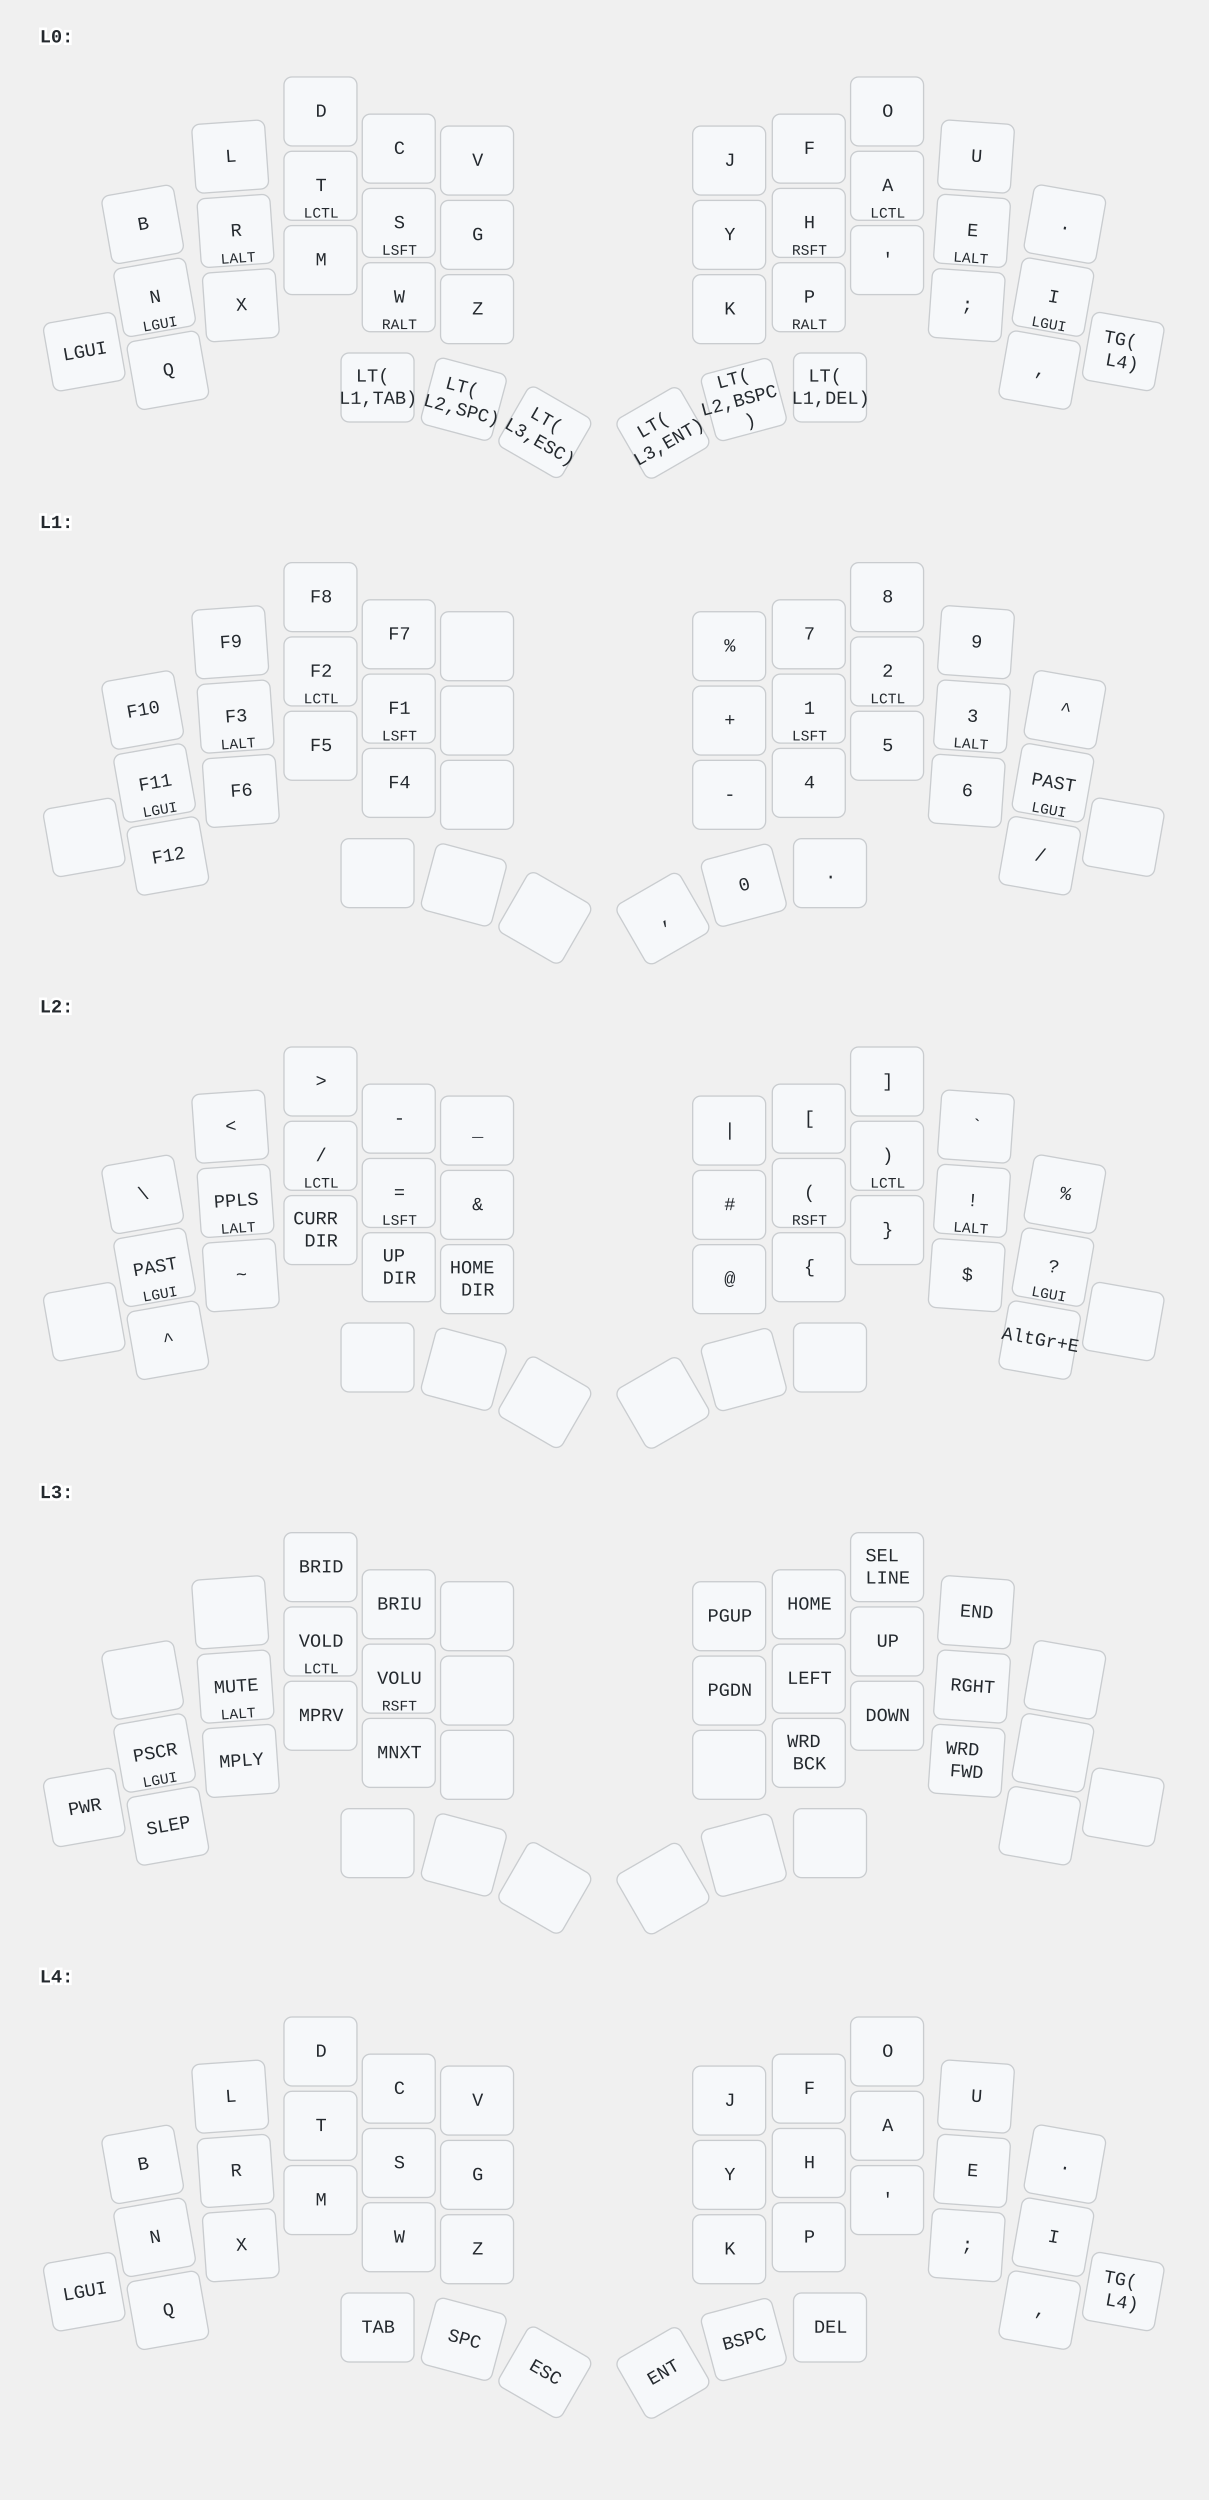
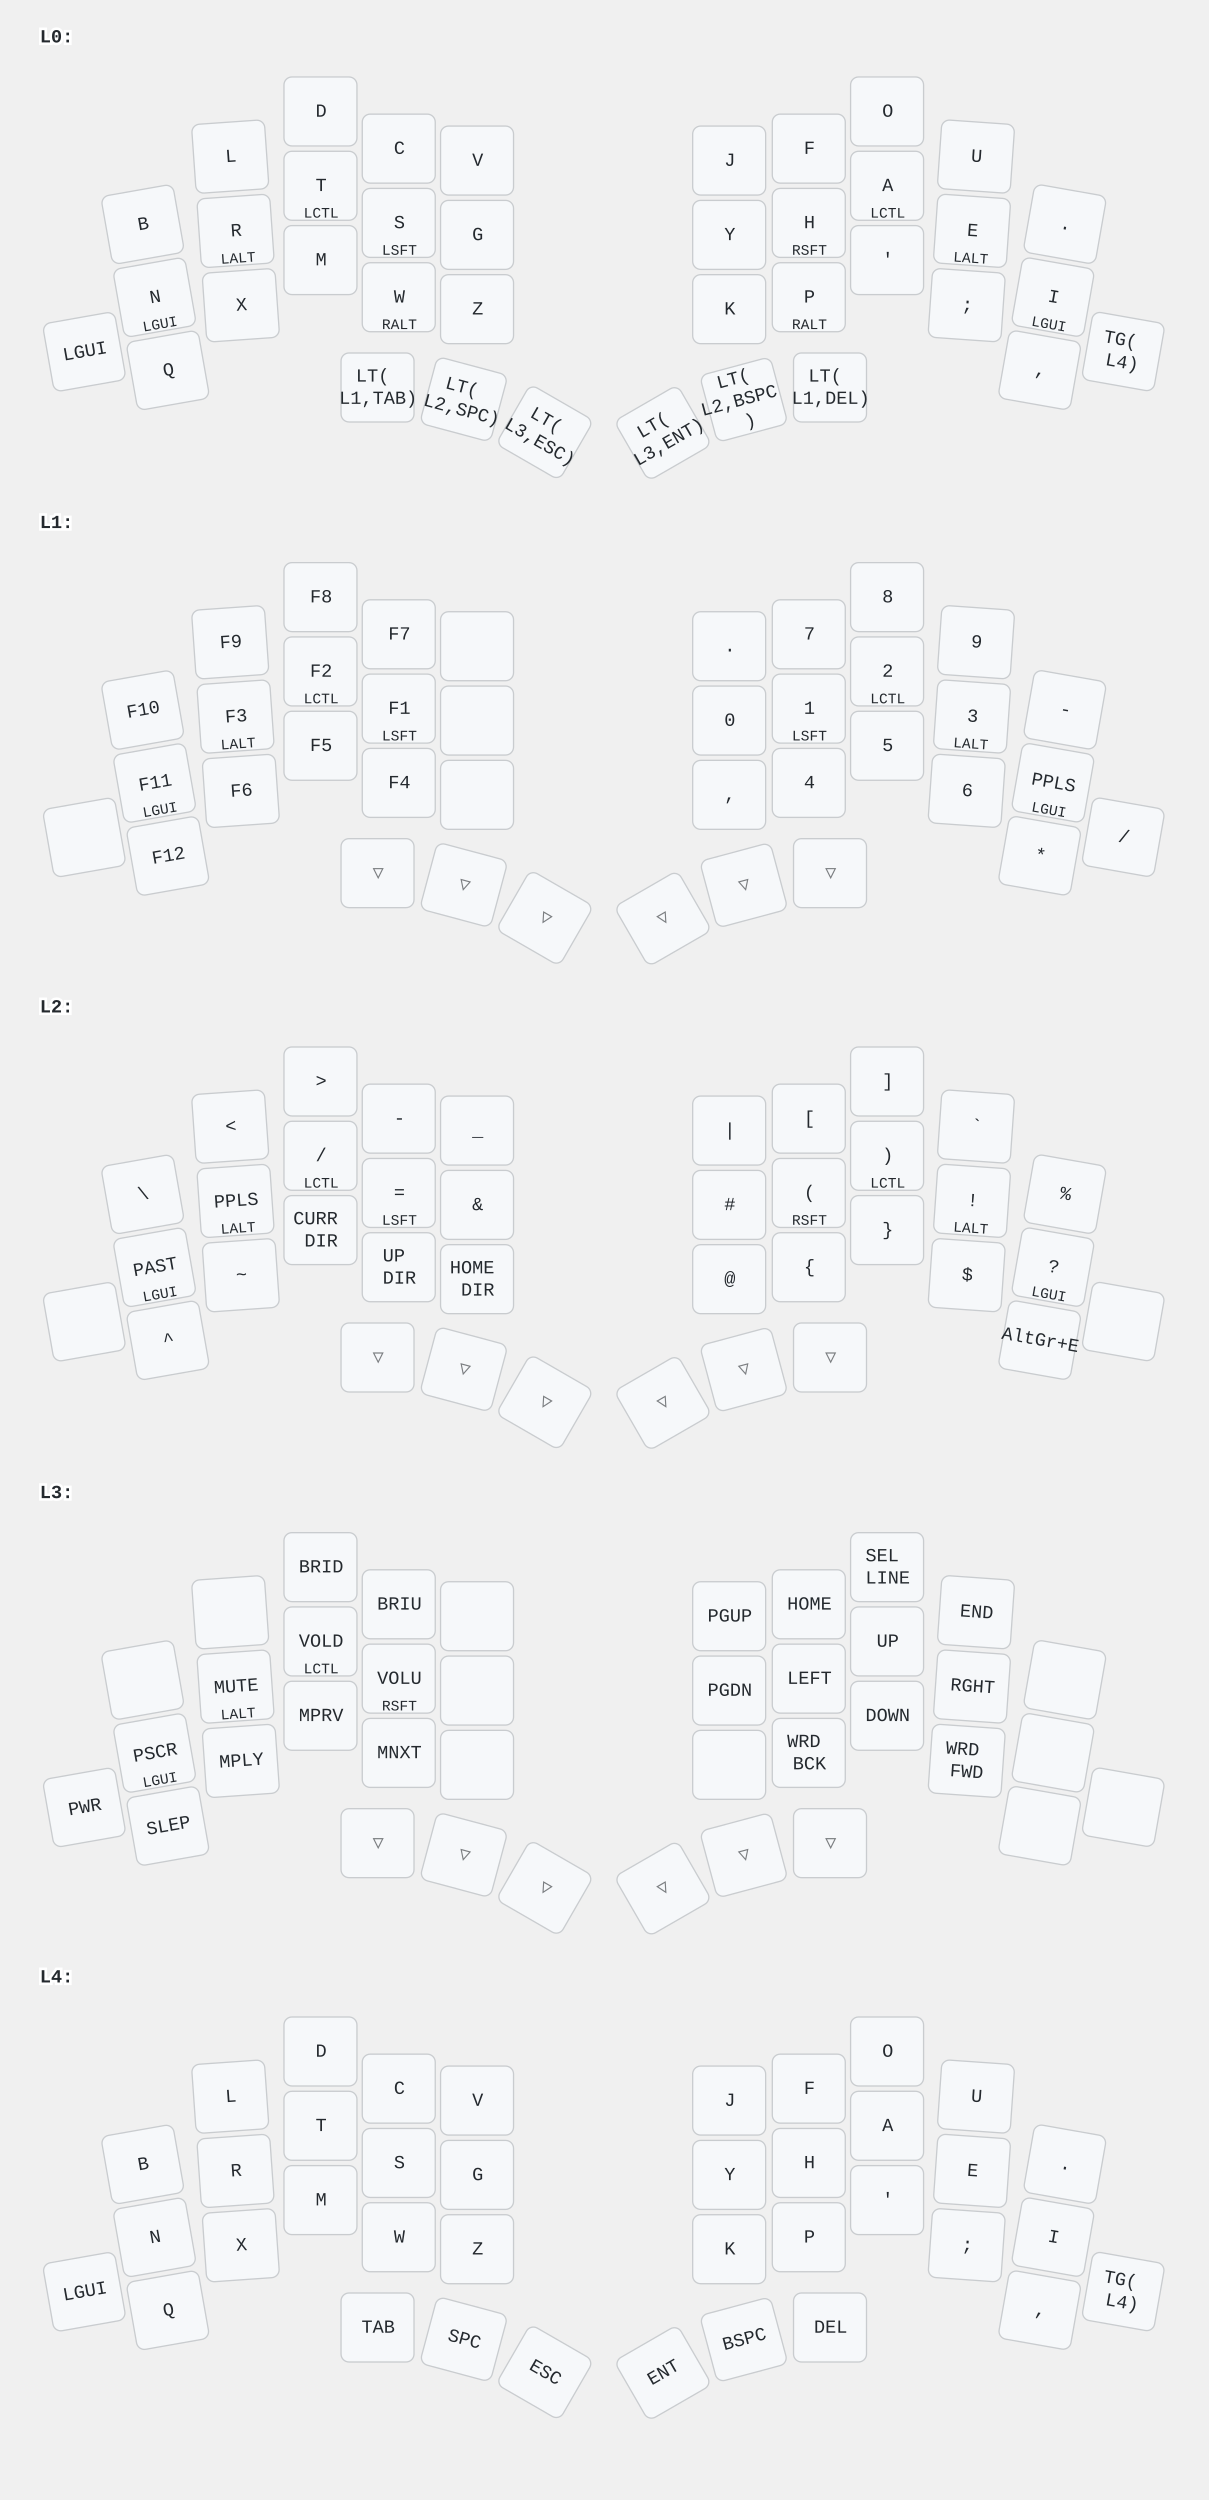
<svg xmlns="http://www.w3.org/2000/svg" width="911" height="1884" viewBox="0 0 911 1884" class="keymap">
  <style>/* inherit to force styles through use tags */
svg path {
    fill: inherit;
}

/* font and background color specifications */
svg.keymap {
    font-family: SFMono-Regular,Consolas,Liberation Mono,Menlo,monospace;
    font-size: 14px;
    font-kerning: normal;
    text-rendering: optimizeLegibility;
    fill: #24292e;
}

/* default key styling */
rect.key {
    fill: #f6f8fa;
}

rect.key, rect.combo {
    stroke: #c9cccf;
    stroke-width: 1;
}

/* default key side styling, only used is draw_key_sides is set */
rect.side {
    filter: brightness(90%);
}

/* color accent for combo boxes */
rect.combo, rect.combo-separate {
    fill: #cdf;
}

/* color accent for held keys */
rect.held, rect.combo.held {
    fill: #fdd;
}

/* color accent for ghost (optional) keys */
rect.ghost, rect.combo.ghost {
    stroke-dasharray: 4, 4;
    stroke-width: 2;
}

text {
    text-anchor: middle;
    dominant-baseline: middle;
}

/* styling for layer labels */
text.label {
    font-weight: bold;
    text-anchor: start;
    stroke: white;
    stroke-width: 4;
    paint-order: stroke;
}

/* styling for optional footer */
text.footer {
    text-anchor: end;
    dominant-baseline: auto;
    stroke: white;
    stroke-width: 4;
    paint-order: stroke;
}

/* styling for combo tap, and key non-tap label text */
text.combo, text.hold, text.shifted, text.left, text.right {
    font-size: 11px;
}

text.hold {
    text-anchor: middle;
    dominant-baseline: auto;
}

text.shifted {
    text-anchor: middle;
    dominant-baseline: hanging;
}

text.left {
    text-anchor: start;
}

text.right {
    text-anchor: end;
}

text.layer-activator {
    text-decoration: underline;
}

/* styling for hold/shifted label text in combo box */
text.combo.hold, text.combo.shifted, text.combo.left, text.combo.right {
    font-size: 8px;
}

/* lighter symbol for transparent keys */
text.trans {
    fill: #7b7e81;
}

/* styling for combo dendrons */
path.combo {
    stroke-width: 1;
    stroke: gray;
    fill: none;
}

/* Start Tabler Icons Cleanup */
/* cannot use height/width with glyphs */
.icon-tabler &gt; path {
    fill: inherit;
    stroke: inherit;
    stroke-width: 2;
}
/* hide tabler's default box */
.icon-tabler &gt; path[stroke="none"][fill="none"] {
    visibility: hidden;
}
/* End Tabler Icons Cleanup */
</style>
  <g transform="translate(30, 0)" class="layer-L0">
    <text x="0" y="28" class="label" id="L0">L0:</text>
    <g transform="translate(0, 56)">
      <g transform="translate(78, 113) rotate(-10.0)" class="key keypos-0">
        <rect rx="6" ry="6" x="-28" y="-26" width="55" height="52" class="key" />
        <text x="0" y="0" class="key tap">B</text>
      </g>
      <g transform="translate(144, 62) rotate(-4.0)" class="key keypos-1">
        <rect rx="6" ry="6" x="-28" y="-26" width="55" height="52" class="key" />
        <text x="0" y="0" class="key tap">L</text>
      </g>
      <g transform="translate(212, 28)" class="key keypos-2">
        <rect rx="6" ry="6" x="-28" y="-26" width="55" height="52" class="key" />
        <text x="0" y="0" class="key tap">D</text>
      </g>
      <g transform="translate(271, 56)" class="key keypos-3">
        <rect rx="6" ry="6" x="-28" y="-26" width="55" height="52" class="key" />
        <text x="0" y="0" class="key tap">C</text>
      </g>
      <g transform="translate(330, 65)" class="key keypos-4">
        <rect rx="6" ry="6" x="-28" y="-26" width="55" height="52" class="key" />
        <text x="0" y="0" class="key tap">V</text>
      </g>
      <g transform="translate(520, 65)" class="key keypos-5">
        <rect rx="6" ry="6" x="-28" y="-26" width="55" height="52" class="key" />
        <text x="0" y="0" class="key tap">J</text>
      </g>
      <g transform="translate(580, 56)" class="key keypos-6">
        <rect rx="6" ry="6" x="-28" y="-26" width="55" height="52" class="key" />
        <text x="0" y="0" class="key tap">F</text>
      </g>
      <g transform="translate(639, 28)" class="key keypos-7">
        <rect rx="6" ry="6" x="-28" y="-26" width="55" height="52" class="key" />
        <text x="0" y="0" class="key tap">O</text>
      </g>
      <g transform="translate(706, 62) rotate(4.0)" class="key keypos-8">
        <rect rx="6" ry="6" x="-28" y="-26" width="55" height="52" class="key" />
        <text x="0" y="0" class="key tap">U</text>
      </g>
      <g transform="translate(773, 113) rotate(10.0)" class="key keypos-9">
        <rect rx="6" ry="6" x="-28" y="-26" width="55" height="52" class="key" />
        <text x="0" y="0" class="key tap">.</text>
      </g>
      <g transform="translate(87, 168) rotate(-10.0)" class="key keypos-10">
        <rect rx="6" ry="6" x="-28" y="-26" width="55" height="52" class="key" />
        <text x="0" y="0" class="key tap">N</text>
        <text x="0" y="24" class="key hold">LGUI</text>
      </g>
      <g transform="translate(148, 118) rotate(-4.0)" class="key keypos-11">
        <rect rx="6" ry="6" x="-28" y="-26" width="55" height="52" class="key" />
        <text x="0" y="0" class="key tap">R</text>
        <text x="0" y="24" class="key hold">LALT</text>
      </g>
      <g transform="translate(212, 84)" class="key keypos-12">
        <rect rx="6" ry="6" x="-28" y="-26" width="55" height="52" class="key" />
        <text x="0" y="0" class="key tap">T</text>
        <text x="0" y="24" class="key hold">LCTL</text>
      </g>
      <g transform="translate(271, 112)" class="key keypos-13">
        <rect rx="6" ry="6" x="-28" y="-26" width="55" height="52" class="key" />
        <text x="0" y="0" class="key tap">S</text>
        <text x="0" y="24" class="key hold">LSFT</text>
      </g>
      <g transform="translate(330, 121)" class="key keypos-14">
        <rect rx="6" ry="6" x="-28" y="-26" width="55" height="52" class="key" />
        <text x="0" y="0" class="key tap">G</text>
      </g>
      <g transform="translate(520, 121)" class="key keypos-15">
        <rect rx="6" ry="6" x="-28" y="-26" width="55" height="52" class="key" />
        <text x="0" y="0" class="key tap">Y</text>
      </g>
      <g transform="translate(580, 112)" class="key keypos-16">
        <rect rx="6" ry="6" x="-28" y="-26" width="55" height="52" class="key" />
        <text x="0" y="0" class="key tap">H</text>
        <text x="0" y="24" class="key hold">RSFT</text>
      </g>
      <g transform="translate(639, 84)" class="key keypos-17">
        <rect rx="6" ry="6" x="-28" y="-26" width="55" height="52" class="key" />
        <text x="0" y="0" class="key tap">A</text>
        <text x="0" y="24" class="key hold">LCTL</text>
      </g>
      <g transform="translate(703, 118) rotate(4.0)" class="key keypos-18">
        <rect rx="6" ry="6" x="-28" y="-26" width="55" height="52" class="key" />
        <text x="0" y="0" class="key tap">E</text>
        <text x="0" y="24" class="key hold">LALT</text>
      </g>
      <g transform="translate(764, 168) rotate(10.0)" class="key keypos-19">
        <rect rx="6" ry="6" x="-28" y="-26" width="55" height="52" class="key" />
        <text x="0" y="0" class="key tap">I</text>
        <text x="0" y="24" class="key hold">LGUI</text>
      </g>
      <g transform="translate(34, 209) rotate(-10.0)" class="key keypos-20">
        <rect rx="6" ry="6" x="-28" y="-26" width="55" height="52" class="key" />
        <text x="0" y="0" class="key tap">LGUI</text>
      </g>
      <g transform="translate(97, 223) rotate(-10.0)" class="key keypos-21">
        <rect rx="6" ry="6" x="-28" y="-26" width="55" height="52" class="key" />
        <text x="0" y="0" class="key tap">Q</text>
      </g>
      <g transform="translate(152, 174) rotate(-4.0)" class="key keypos-22">
        <rect rx="6" ry="6" x="-28" y="-26" width="55" height="52" class="key" />
        <text x="0" y="0" class="key tap">X</text>
      </g>
      <g transform="translate(212, 140)" class="key keypos-23">
        <rect rx="6" ry="6" x="-28" y="-26" width="55" height="52" class="key" />
        <text x="0" y="0" class="key tap">M</text>
      </g>
      <g transform="translate(271, 168)" class="key keypos-24">
        <rect rx="6" ry="6" x="-28" y="-26" width="55" height="52" class="key" />
        <text x="0" y="0" class="key tap">W</text>
        <text x="0" y="24" class="key hold">RALT</text>
      </g>
      <g transform="translate(330, 177)" class="key keypos-25">
        <rect rx="6" ry="6" x="-28" y="-26" width="55" height="52" class="key" />
        <text x="0" y="0" class="key tap">Z</text>
      </g>
      <g transform="translate(520, 177)" class="key keypos-26">
        <rect rx="6" ry="6" x="-28" y="-26" width="55" height="52" class="key" />
        <text x="0" y="0" class="key tap">K</text>
      </g>
      <g transform="translate(580, 168)" class="key keypos-27">
        <rect rx="6" ry="6" x="-28" y="-26" width="55" height="52" class="key" />
        <text x="0" y="0" class="key tap">P</text>
        <text x="0" y="24" class="key hold">RALT</text>
      </g>
      <g transform="translate(639, 140)" class="key keypos-28">
        <rect rx="6" ry="6" x="-28" y="-26" width="55" height="52" class="key" />
        <text x="0" y="0" class="key tap">'</text>
      </g>
      <g transform="translate(699, 174) rotate(4.0)" class="key keypos-29">
        <rect rx="6" ry="6" x="-28" y="-26" width="55" height="52" class="key" />
        <text x="0" y="0" class="key tap">;</text>
      </g>
      <g transform="translate(754, 223) rotate(10.0)" class="key keypos-30">
        <rect rx="6" ry="6" x="-28" y="-26" width="55" height="52" class="key" />
        <text x="0" y="0" class="key tap">,</text>
      </g>
      <g transform="translate(817, 209) rotate(10.0)" class="key keypos-31">
        <rect rx="6" ry="6" x="-28" y="-26" width="55" height="52" class="key" />
        <text x="0" y="0" class="key tap">
          <tspan x="0" dy="-0.6em">TG(</tspan>
          <tspan x="0" dy="1.2em">L4)</tspan>
        </text>
      </g>
      <g transform="translate(255, 236)" class="key keypos-32">
        <rect rx="6" ry="6" x="-28" y="-26" width="55" height="52" class="key" />
        <text x="0" y="0" class="key tap">
          <tspan x="0" dy="-0.6em">LT(</tspan>
          <tspan x="0" dy="1.2em">L1,TAB)</tspan>
        </text>
      </g>
      <g transform="translate(320, 245) rotate(15.0)" class="key keypos-33">
        <rect rx="6" ry="6" x="-28" y="-26" width="55" height="52" class="key" />
        <text x="0" y="0" class="key tap">
          <tspan x="0" dy="-0.6em">LT(</tspan>
          <tspan x="0" dy="1.2em">L2,SPC)</tspan>
        </text>
      </g>
      <g transform="translate(381, 270) rotate(30.0)" class="key keypos-34">
        <rect rx="6" ry="6" x="-28" y="-26" width="55" height="52" class="key" />
        <text x="0" y="0" class="key tap">
          <tspan x="0" dy="-0.6em">LT(</tspan>
          <tspan x="0" dy="1.2em">L3,ESC)</tspan>
        </text>
      </g>
      <g transform="translate(470, 270) rotate(-30.0)" class="key keypos-35">
        <rect rx="6" ry="6" x="-28" y="-26" width="55" height="52" class="key" />
        <text x="0" y="0" class="key tap">
          <tspan x="0" dy="-0.6em">LT(</tspan>
          <tspan x="0" dy="1.2em">L3,ENT)</tspan>
        </text>
      </g>
      <g transform="translate(531, 245) rotate(-15.0)" class="key keypos-36">
        <rect rx="6" ry="6" x="-28" y="-26" width="55" height="52" class="key" />
        <text x="0" y="0" class="key tap">
          <tspan x="0" dy="-1.2em">LT(</tspan>
          <tspan x="0" dy="1.2em">L2,BSPC</tspan>
          <tspan x="0" dy="1.2em">)</tspan>
        </text>
      </g>
      <g transform="translate(596, 236)" class="key keypos-37">
        <rect rx="6" ry="6" x="-28" y="-26" width="55" height="52" class="key" />
        <text x="0" y="0" class="key tap">
          <tspan x="0" dy="-0.6em">LT(</tspan>
          <tspan x="0" dy="1.2em">L1,DEL)</tspan>
        </text>
      </g>
    </g>
  </g>
  <g transform="translate(30, 366)" class="layer-L1">
    <text x="0" y="28" class="label" id="L1">L1:</text>
    <g transform="translate(0, 56)">
      <g transform="translate(78, 113) rotate(-10.0)" class="key keypos-0">
        <rect rx="6" ry="6" x="-28" y="-26" width="55" height="52" class="key" />
        <text x="0" y="0" class="key tap">F10</text>
      </g>
      <g transform="translate(144, 62) rotate(-4.0)" class="key keypos-1">
        <rect rx="6" ry="6" x="-28" y="-26" width="55" height="52" class="key" />
        <text x="0" y="0" class="key tap">F9</text>
      </g>
      <g transform="translate(212, 28)" class="key keypos-2">
        <rect rx="6" ry="6" x="-28" y="-26" width="55" height="52" class="key" />
        <text x="0" y="0" class="key tap">F8</text>
      </g>
      <g transform="translate(271, 56)" class="key keypos-3">
        <rect rx="6" ry="6" x="-28" y="-26" width="55" height="52" class="key" />
        <text x="0" y="0" class="key tap">F7</text>
      </g>
      <g transform="translate(330, 65)" class="key keypos-4">
        <rect rx="6" ry="6" x="-28" y="-26" width="55" height="52" class="key" />
      </g>
      <g transform="translate(520, 65)" class="key keypos-5">
        <rect rx="6" ry="6" x="-28" y="-26" width="55" height="52" class="key" />
-         <text x="0" y="0" class="key tap">%</text>
+         <text x="0" y="0" class="key tap">.</text>
      </g>
      <g transform="translate(580, 56)" class="key keypos-6">
        <rect rx="6" ry="6" x="-28" y="-26" width="55" height="52" class="key" />
        <text x="0" y="0" class="key tap">7</text>
      </g>
      <g transform="translate(639, 28)" class="key keypos-7">
        <rect rx="6" ry="6" x="-28" y="-26" width="55" height="52" class="key" />
        <text x="0" y="0" class="key tap">8</text>
      </g>
      <g transform="translate(706, 62) rotate(4.0)" class="key keypos-8">
        <rect rx="6" ry="6" x="-28" y="-26" width="55" height="52" class="key" />
        <text x="0" y="0" class="key tap">9</text>
      </g>
      <g transform="translate(773, 113) rotate(10.0)" class="key keypos-9">
        <rect rx="6" ry="6" x="-28" y="-26" width="55" height="52" class="key" />
-         <text x="0" y="0" class="key tap">^</text>
+         <text x="0" y="0" class="key tap">-</text>
      </g>
      <g transform="translate(87, 168) rotate(-10.0)" class="key keypos-10">
        <rect rx="6" ry="6" x="-28" y="-26" width="55" height="52" class="key" />
        <text x="0" y="0" class="key tap">F11</text>
        <text x="0" y="24" class="key hold">LGUI</text>
      </g>
      <g transform="translate(148, 118) rotate(-4.0)" class="key keypos-11">
        <rect rx="6" ry="6" x="-28" y="-26" width="55" height="52" class="key" />
        <text x="0" y="0" class="key tap">F3</text>
        <text x="0" y="24" class="key hold">LALT</text>
      </g>
      <g transform="translate(212, 84)" class="key keypos-12">
        <rect rx="6" ry="6" x="-28" y="-26" width="55" height="52" class="key" />
        <text x="0" y="0" class="key tap">F2</text>
        <text x="0" y="24" class="key hold">LCTL</text>
      </g>
      <g transform="translate(271, 112)" class="key keypos-13">
        <rect rx="6" ry="6" x="-28" y="-26" width="55" height="52" class="key" />
        <text x="0" y="0" class="key tap">F1</text>
        <text x="0" y="24" class="key hold">LSFT</text>
      </g>
      <g transform="translate(330, 121)" class="key keypos-14">
        <rect rx="6" ry="6" x="-28" y="-26" width="55" height="52" class="key" />
      </g>
      <g transform="translate(520, 121)" class="key keypos-15">
        <rect rx="6" ry="6" x="-28" y="-26" width="55" height="52" class="key" />
-         <text x="0" y="0" class="key tap">+</text>
+         <text x="0" y="0" class="key tap">0</text>
      </g>
      <g transform="translate(580, 112)" class="key keypos-16">
        <rect rx="6" ry="6" x="-28" y="-26" width="55" height="52" class="key" />
        <text x="0" y="0" class="key tap">1</text>
        <text x="0" y="24" class="key hold">LSFT</text>
      </g>
      <g transform="translate(639, 84)" class="key keypos-17">
        <rect rx="6" ry="6" x="-28" y="-26" width="55" height="52" class="key" />
        <text x="0" y="0" class="key tap">2</text>
        <text x="0" y="24" class="key hold">LCTL</text>
      </g>
      <g transform="translate(703, 118) rotate(4.0)" class="key keypos-18">
        <rect rx="6" ry="6" x="-28" y="-26" width="55" height="52" class="key" />
        <text x="0" y="0" class="key tap">3</text>
        <text x="0" y="24" class="key hold">LALT</text>
      </g>
      <g transform="translate(764, 168) rotate(10.0)" class="key keypos-19">
        <rect rx="6" ry="6" x="-28" y="-26" width="55" height="52" class="key" />
-         <text x="0" y="0" class="key tap">PAST</text>
+         <text x="0" y="0" class="key tap">PPLS</text>
        <text x="0" y="24" class="key hold">LGUI</text>
      </g>
      <g transform="translate(34, 209) rotate(-10.0)" class="key keypos-20">
        <rect rx="6" ry="6" x="-28" y="-26" width="55" height="52" class="key" />
      </g>
      <g transform="translate(97, 223) rotate(-10.0)" class="key keypos-21">
        <rect rx="6" ry="6" x="-28" y="-26" width="55" height="52" class="key" />
        <text x="0" y="0" class="key tap">F12</text>
      </g>
      <g transform="translate(152, 174) rotate(-4.0)" class="key keypos-22">
        <rect rx="6" ry="6" x="-28" y="-26" width="55" height="52" class="key" />
        <text x="0" y="0" class="key tap">F6</text>
      </g>
      <g transform="translate(212, 140)" class="key keypos-23">
        <rect rx="6" ry="6" x="-28" y="-26" width="55" height="52" class="key" />
        <text x="0" y="0" class="key tap">F5</text>
      </g>
      <g transform="translate(271, 168)" class="key keypos-24">
        <rect rx="6" ry="6" x="-28" y="-26" width="55" height="52" class="key" />
        <text x="0" y="0" class="key tap">F4</text>
      </g>
      <g transform="translate(330, 177)" class="key keypos-25">
        <rect rx="6" ry="6" x="-28" y="-26" width="55" height="52" class="key" />
      </g>
      <g transform="translate(520, 177)" class="key keypos-26">
        <rect rx="6" ry="6" x="-28" y="-26" width="55" height="52" class="key" />
-         <text x="0" y="0" class="key tap">-</text>
+         <text x="0" y="0" class="key tap">,</text>
      </g>
      <g transform="translate(580, 168)" class="key keypos-27">
        <rect rx="6" ry="6" x="-28" y="-26" width="55" height="52" class="key" />
        <text x="0" y="0" class="key tap">4</text>
      </g>
      <g transform="translate(639, 140)" class="key keypos-28">
        <rect rx="6" ry="6" x="-28" y="-26" width="55" height="52" class="key" />
        <text x="0" y="0" class="key tap">5</text>
      </g>
      <g transform="translate(699, 174) rotate(4.0)" class="key keypos-29">
        <rect rx="6" ry="6" x="-28" y="-26" width="55" height="52" class="key" />
        <text x="0" y="0" class="key tap">6</text>
      </g>
      <g transform="translate(754, 223) rotate(10.0)" class="key keypos-30">
        <rect rx="6" ry="6" x="-28" y="-26" width="55" height="52" class="key" />
+         <text x="0" y="0" class="key tap">*</text>
+       </g>
+       <g transform="translate(817, 209) rotate(10.0)" class="key keypos-31">
+         <rect rx="6" ry="6" x="-28" y="-26" width="55" height="52" class="key" />
        <text x="0" y="0" class="key tap">/</text>
      </g>
-       <g transform="translate(817, 209) rotate(10.0)" class="key keypos-31">
-         <rect rx="6" ry="6" x="-28" y="-26" width="55" height="52" class="key" />
-       </g>
-       <g transform="translate(255, 236)" class="key keypos-32">
-         <rect rx="6" ry="6" x="-28" y="-26" width="55" height="52" class="key" />
-       </g>
-       <g transform="translate(320, 245) rotate(15.0)" class="key keypos-33">
-         <rect rx="6" ry="6" x="-28" y="-26" width="55" height="52" class="key" />
-       </g>
-       <g transform="translate(381, 270) rotate(30.0)" class="key keypos-34">
-         <rect rx="6" ry="6" x="-28" y="-26" width="55" height="52" class="key" />
-       </g>
-       <g transform="translate(470, 270) rotate(-30.0)" class="key keypos-35">
-         <rect rx="6" ry="6" x="-28" y="-26" width="55" height="52" class="key" />
-         <text x="0" y="0" class="key tap">,</text>
-       </g>
-       <g transform="translate(531, 245) rotate(-15.0)" class="key keypos-36">
-         <rect rx="6" ry="6" x="-28" y="-26" width="55" height="52" class="key" />
-         <text x="0" y="0" class="key tap">0</text>
-       </g>
-       <g transform="translate(596, 236)" class="key keypos-37">
-         <rect rx="6" ry="6" x="-28" y="-26" width="55" height="52" class="key" />
-         <text x="0" y="0" class="key tap">.</text>
+       <g transform="translate(255, 236)" class="key trans keypos-32">
+         <rect rx="6" ry="6" x="-28" y="-26" width="55" height="52" class="key trans" />
+         <text x="0" y="0" class="key trans tap">▽</text>
+       </g>
+       <g transform="translate(320, 245) rotate(15.0)" class="key trans keypos-33">
+         <rect rx="6" ry="6" x="-28" y="-26" width="55" height="52" class="key trans" />
+         <text x="0" y="0" class="key trans tap">▽</text>
+       </g>
+       <g transform="translate(381, 270) rotate(30.0)" class="key trans keypos-34">
+         <rect rx="6" ry="6" x="-28" y="-26" width="55" height="52" class="key trans" />
+         <text x="0" y="0" class="key trans tap">▽</text>
+       </g>
+       <g transform="translate(470, 270) rotate(-30.0)" class="key trans keypos-35">
+         <rect rx="6" ry="6" x="-28" y="-26" width="55" height="52" class="key trans" />
+         <text x="0" y="0" class="key trans tap">▽</text>
+       </g>
+       <g transform="translate(531, 245) rotate(-15.0)" class="key trans keypos-36">
+         <rect rx="6" ry="6" x="-28" y="-26" width="55" height="52" class="key trans" />
+         <text x="0" y="0" class="key trans tap">▽</text>
+       </g>
+       <g transform="translate(596, 236)" class="key trans keypos-37">
+         <rect rx="6" ry="6" x="-28" y="-26" width="55" height="52" class="key trans" />
+         <text x="0" y="0" class="key trans tap">▽</text>
      </g>
    </g>
  </g>
  <g transform="translate(30, 731)" class="layer-L2">
    <text x="0" y="28" class="label" id="L2">L2:</text>
    <g transform="translate(0, 56)">
      <g transform="translate(78, 113) rotate(-10.0)" class="key keypos-0">
        <rect rx="6" ry="6" x="-28" y="-26" width="55" height="52" class="key" />
        <text x="0" y="0" class="key tap">\</text>
      </g>
      <g transform="translate(144, 62) rotate(-4.0)" class="key keypos-1">
        <rect rx="6" ry="6" x="-28" y="-26" width="55" height="52" class="key" />
        <text x="0" y="0" class="key tap">&lt;</text>
      </g>
      <g transform="translate(212, 28)" class="key keypos-2">
        <rect rx="6" ry="6" x="-28" y="-26" width="55" height="52" class="key" />
        <text x="0" y="0" class="key tap">&gt;</text>
      </g>
      <g transform="translate(271, 56)" class="key keypos-3">
        <rect rx="6" ry="6" x="-28" y="-26" width="55" height="52" class="key" />
        <text x="0" y="0" class="key tap">-</text>
      </g>
      <g transform="translate(330, 65)" class="key keypos-4">
        <rect rx="6" ry="6" x="-28" y="-26" width="55" height="52" class="key" />
        <text x="0" y="0" class="key tap">_</text>
      </g>
      <g transform="translate(520, 65)" class="key keypos-5">
        <rect rx="6" ry="6" x="-28" y="-26" width="55" height="52" class="key" />
        <text x="0" y="0" class="key tap">|</text>
      </g>
      <g transform="translate(580, 56)" class="key keypos-6">
        <rect rx="6" ry="6" x="-28" y="-26" width="55" height="52" class="key" />
        <text x="0" y="0" class="key tap">[</text>
      </g>
      <g transform="translate(639, 28)" class="key keypos-7">
        <rect rx="6" ry="6" x="-28" y="-26" width="55" height="52" class="key" />
        <text x="0" y="0" class="key tap">]</text>
      </g>
      <g transform="translate(706, 62) rotate(4.0)" class="key keypos-8">
        <rect rx="6" ry="6" x="-28" y="-26" width="55" height="52" class="key" />
        <text x="0" y="0" class="key tap">`</text>
      </g>
      <g transform="translate(773, 113) rotate(10.0)" class="key keypos-9">
        <rect rx="6" ry="6" x="-28" y="-26" width="55" height="52" class="key" />
        <text x="0" y="0" class="key tap">%</text>
      </g>
      <g transform="translate(87, 168) rotate(-10.0)" class="key keypos-10">
        <rect rx="6" ry="6" x="-28" y="-26" width="55" height="52" class="key" />
        <text x="0" y="0" class="key tap">PAST</text>
        <text x="0" y="24" class="key hold">LGUI</text>
      </g>
      <g transform="translate(148, 118) rotate(-4.0)" class="key keypos-11">
        <rect rx="6" ry="6" x="-28" y="-26" width="55" height="52" class="key" />
        <text x="0" y="0" class="key tap">PPLS</text>
        <text x="0" y="24" class="key hold">LALT</text>
      </g>
      <g transform="translate(212, 84)" class="key keypos-12">
        <rect rx="6" ry="6" x="-28" y="-26" width="55" height="52" class="key" />
        <text x="0" y="0" class="key tap">/</text>
        <text x="0" y="24" class="key hold">LCTL</text>
      </g>
      <g transform="translate(271, 112)" class="key keypos-13">
        <rect rx="6" ry="6" x="-28" y="-26" width="55" height="52" class="key" />
        <text x="0" y="0" class="key tap">=</text>
        <text x="0" y="24" class="key hold">LSFT</text>
      </g>
      <g transform="translate(330, 121)" class="key keypos-14">
        <rect rx="6" ry="6" x="-28" y="-26" width="55" height="52" class="key" />
        <text x="0" y="0" class="key tap">&amp;</text>
      </g>
      <g transform="translate(520, 121)" class="key keypos-15">
        <rect rx="6" ry="6" x="-28" y="-26" width="55" height="52" class="key" />
        <text x="0" y="0" class="key tap">#</text>
      </g>
      <g transform="translate(580, 112)" class="key keypos-16">
        <rect rx="6" ry="6" x="-28" y="-26" width="55" height="52" class="key" />
        <text x="0" y="0" class="key tap">(</text>
        <text x="0" y="24" class="key hold">RSFT</text>
      </g>
      <g transform="translate(639, 84)" class="key keypos-17">
        <rect rx="6" ry="6" x="-28" y="-26" width="55" height="52" class="key" />
        <text x="0" y="0" class="key tap">)</text>
        <text x="0" y="24" class="key hold">LCTL</text>
      </g>
      <g transform="translate(703, 118) rotate(4.0)" class="key keypos-18">
        <rect rx="6" ry="6" x="-28" y="-26" width="55" height="52" class="key" />
        <text x="0" y="0" class="key tap">!</text>
        <text x="0" y="24" class="key hold">LALT</text>
      </g>
      <g transform="translate(764, 168) rotate(10.0)" class="key keypos-19">
        <rect rx="6" ry="6" x="-28" y="-26" width="55" height="52" class="key" />
        <text x="0" y="0" class="key tap">?</text>
        <text x="0" y="24" class="key hold">LGUI</text>
      </g>
      <g transform="translate(34, 209) rotate(-10.0)" class="key keypos-20">
        <rect rx="6" ry="6" x="-28" y="-26" width="55" height="52" class="key" />
      </g>
      <g transform="translate(97, 223) rotate(-10.0)" class="key keypos-21">
        <rect rx="6" ry="6" x="-28" y="-26" width="55" height="52" class="key" />
        <text x="0" y="0" class="key tap">^</text>
      </g>
      <g transform="translate(152, 174) rotate(-4.0)" class="key keypos-22">
        <rect rx="6" ry="6" x="-28" y="-26" width="55" height="52" class="key" />
        <text x="0" y="0" class="key tap">~</text>
      </g>
      <g transform="translate(212, 140)" class="key keypos-23">
        <rect rx="6" ry="6" x="-28" y="-26" width="55" height="52" class="key" />
        <text x="0" y="0" class="key tap">
          <tspan x="0" dy="-0.6em">CURR</tspan>
          <tspan x="0" dy="1.2em">DIR</tspan>
        </text>
      </g>
      <g transform="translate(271, 168)" class="key keypos-24">
        <rect rx="6" ry="6" x="-28" y="-26" width="55" height="52" class="key" />
        <text x="0" y="0" class="key tap">
          <tspan x="0" dy="-0.6em">UP</tspan>
          <tspan x="0" dy="1.2em">DIR</tspan>
        </text>
      </g>
      <g transform="translate(330, 177)" class="key keypos-25">
        <rect rx="6" ry="6" x="-28" y="-26" width="55" height="52" class="key" />
        <text x="0" y="0" class="key tap">
          <tspan x="0" dy="-0.6em">HOME</tspan>
          <tspan x="0" dy="1.2em">DIR</tspan>
        </text>
      </g>
      <g transform="translate(520, 177)" class="key keypos-26">
        <rect rx="6" ry="6" x="-28" y="-26" width="55" height="52" class="key" />
        <text x="0" y="0" class="key tap">@</text>
      </g>
      <g transform="translate(580, 168)" class="key keypos-27">
        <rect rx="6" ry="6" x="-28" y="-26" width="55" height="52" class="key" />
        <text x="0" y="0" class="key tap">{</text>
      </g>
      <g transform="translate(639, 140)" class="key keypos-28">
        <rect rx="6" ry="6" x="-28" y="-26" width="55" height="52" class="key" />
        <text x="0" y="0" class="key tap">}</text>
      </g>
      <g transform="translate(699, 174) rotate(4.0)" class="key keypos-29">
        <rect rx="6" ry="6" x="-28" y="-26" width="55" height="52" class="key" />
        <text x="0" y="0" class="key tap">$</text>
      </g>
      <g transform="translate(754, 223) rotate(10.0)" class="key keypos-30">
        <rect rx="6" ry="6" x="-28" y="-26" width="55" height="52" class="key" />
        <text x="0" y="0" class="key tap">AltGr+E</text>
      </g>
      <g transform="translate(817, 209) rotate(10.0)" class="key keypos-31">
        <rect rx="6" ry="6" x="-28" y="-26" width="55" height="52" class="key" />
      </g>
-       <g transform="translate(255, 236)" class="key keypos-32">
-         <rect rx="6" ry="6" x="-28" y="-26" width="55" height="52" class="key" />
-       </g>
-       <g transform="translate(320, 245) rotate(15.0)" class="key keypos-33">
-         <rect rx="6" ry="6" x="-28" y="-26" width="55" height="52" class="key" />
-       </g>
-       <g transform="translate(381, 270) rotate(30.0)" class="key keypos-34">
-         <rect rx="6" ry="6" x="-28" y="-26" width="55" height="52" class="key" />
-       </g>
-       <g transform="translate(470, 270) rotate(-30.0)" class="key keypos-35">
-         <rect rx="6" ry="6" x="-28" y="-26" width="55" height="52" class="key" />
-       </g>
-       <g transform="translate(531, 245) rotate(-15.0)" class="key keypos-36">
-         <rect rx="6" ry="6" x="-28" y="-26" width="55" height="52" class="key" />
-       </g>
-       <g transform="translate(596, 236)" class="key keypos-37">
-         <rect rx="6" ry="6" x="-28" y="-26" width="55" height="52" class="key" />
+       <g transform="translate(255, 236)" class="key trans keypos-32">
+         <rect rx="6" ry="6" x="-28" y="-26" width="55" height="52" class="key trans" />
+         <text x="0" y="0" class="key trans tap">▽</text>
+       </g>
+       <g transform="translate(320, 245) rotate(15.0)" class="key trans keypos-33">
+         <rect rx="6" ry="6" x="-28" y="-26" width="55" height="52" class="key trans" />
+         <text x="0" y="0" class="key trans tap">▽</text>
+       </g>
+       <g transform="translate(381, 270) rotate(30.0)" class="key trans keypos-34">
+         <rect rx="6" ry="6" x="-28" y="-26" width="55" height="52" class="key trans" />
+         <text x="0" y="0" class="key trans tap">▽</text>
+       </g>
+       <g transform="translate(470, 270) rotate(-30.0)" class="key trans keypos-35">
+         <rect rx="6" ry="6" x="-28" y="-26" width="55" height="52" class="key trans" />
+         <text x="0" y="0" class="key trans tap">▽</text>
+       </g>
+       <g transform="translate(531, 245) rotate(-15.0)" class="key trans keypos-36">
+         <rect rx="6" ry="6" x="-28" y="-26" width="55" height="52" class="key trans" />
+         <text x="0" y="0" class="key trans tap">▽</text>
+       </g>
+       <g transform="translate(596, 236)" class="key trans keypos-37">
+         <rect rx="6" ry="6" x="-28" y="-26" width="55" height="52" class="key trans" />
+         <text x="0" y="0" class="key trans tap">▽</text>
      </g>
    </g>
  </g>
  <g transform="translate(30, 1097)" class="layer-L3">
    <text x="0" y="28" class="label" id="L3">L3:</text>
    <g transform="translate(0, 56)">
      <g transform="translate(78, 113) rotate(-10.0)" class="key keypos-0">
        <rect rx="6" ry="6" x="-28" y="-26" width="55" height="52" class="key" />
      </g>
      <g transform="translate(144, 62) rotate(-4.0)" class="key keypos-1">
        <rect rx="6" ry="6" x="-28" y="-26" width="55" height="52" class="key" />
      </g>
      <g transform="translate(212, 28)" class="key keypos-2">
        <rect rx="6" ry="6" x="-28" y="-26" width="55" height="52" class="key" />
        <text x="0" y="0" class="key tap">BRID</text>
      </g>
      <g transform="translate(271, 56)" class="key keypos-3">
        <rect rx="6" ry="6" x="-28" y="-26" width="55" height="52" class="key" />
        <text x="0" y="0" class="key tap">BRIU</text>
      </g>
      <g transform="translate(330, 65)" class="key keypos-4">
        <rect rx="6" ry="6" x="-28" y="-26" width="55" height="52" class="key" />
      </g>
      <g transform="translate(520, 65)" class="key keypos-5">
        <rect rx="6" ry="6" x="-28" y="-26" width="55" height="52" class="key" />
        <text x="0" y="0" class="key tap">PGUP</text>
      </g>
      <g transform="translate(580, 56)" class="key keypos-6">
        <rect rx="6" ry="6" x="-28" y="-26" width="55" height="52" class="key" />
        <text x="0" y="0" class="key tap">HOME</text>
      </g>
      <g transform="translate(639, 28)" class="key keypos-7">
        <rect rx="6" ry="6" x="-28" y="-26" width="55" height="52" class="key" />
        <text x="0" y="0" class="key tap">
          <tspan x="0" dy="-0.6em">SEL</tspan>
          <tspan x="0" dy="1.2em">LINE</tspan>
        </text>
      </g>
      <g transform="translate(706, 62) rotate(4.0)" class="key keypos-8">
        <rect rx="6" ry="6" x="-28" y="-26" width="55" height="52" class="key" />
        <text x="0" y="0" class="key tap">END</text>
      </g>
      <g transform="translate(773, 113) rotate(10.0)" class="key keypos-9">
        <rect rx="6" ry="6" x="-28" y="-26" width="55" height="52" class="key" />
      </g>
      <g transform="translate(87, 168) rotate(-10.0)" class="key keypos-10">
        <rect rx="6" ry="6" x="-28" y="-26" width="55" height="52" class="key" />
        <text x="0" y="0" class="key tap">PSCR</text>
        <text x="0" y="24" class="key hold">LGUI</text>
      </g>
      <g transform="translate(148, 118) rotate(-4.0)" class="key keypos-11">
        <rect rx="6" ry="6" x="-28" y="-26" width="55" height="52" class="key" />
        <text x="0" y="0" class="key tap">MUTE</text>
        <text x="0" y="24" class="key hold">LALT</text>
      </g>
      <g transform="translate(212, 84)" class="key keypos-12">
        <rect rx="6" ry="6" x="-28" y="-26" width="55" height="52" class="key" />
        <text x="0" y="0" class="key tap">VOLD</text>
        <text x="0" y="24" class="key hold">LCTL</text>
      </g>
      <g transform="translate(271, 112)" class="key keypos-13">
        <rect rx="6" ry="6" x="-28" y="-26" width="55" height="52" class="key" />
        <text x="0" y="0" class="key tap">VOLU</text>
        <text x="0" y="24" class="key hold">RSFT</text>
      </g>
      <g transform="translate(330, 121)" class="key keypos-14">
        <rect rx="6" ry="6" x="-28" y="-26" width="55" height="52" class="key" />
      </g>
      <g transform="translate(520, 121)" class="key keypos-15">
        <rect rx="6" ry="6" x="-28" y="-26" width="55" height="52" class="key" />
        <text x="0" y="0" class="key tap">PGDN</text>
      </g>
      <g transform="translate(580, 112)" class="key keypos-16">
        <rect rx="6" ry="6" x="-28" y="-26" width="55" height="52" class="key" />
        <text x="0" y="0" class="key tap">LEFT</text>
      </g>
      <g transform="translate(639, 84)" class="key keypos-17">
        <rect rx="6" ry="6" x="-28" y="-26" width="55" height="52" class="key" />
        <text x="0" y="0" class="key tap">UP</text>
      </g>
      <g transform="translate(703, 118) rotate(4.0)" class="key keypos-18">
        <rect rx="6" ry="6" x="-28" y="-26" width="55" height="52" class="key" />
        <text x="0" y="0" class="key tap">RGHT</text>
      </g>
      <g transform="translate(764, 168) rotate(10.0)" class="key keypos-19">
        <rect rx="6" ry="6" x="-28" y="-26" width="55" height="52" class="key" />
      </g>
      <g transform="translate(34, 209) rotate(-10.0)" class="key keypos-20">
        <rect rx="6" ry="6" x="-28" y="-26" width="55" height="52" class="key" />
        <text x="0" y="0" class="key tap">PWR</text>
      </g>
      <g transform="translate(97, 223) rotate(-10.0)" class="key keypos-21">
        <rect rx="6" ry="6" x="-28" y="-26" width="55" height="52" class="key" />
        <text x="0" y="0" class="key tap">SLEP</text>
      </g>
      <g transform="translate(152, 174) rotate(-4.0)" class="key keypos-22">
        <rect rx="6" ry="6" x="-28" y="-26" width="55" height="52" class="key" />
        <text x="0" y="0" class="key tap">MPLY</text>
      </g>
      <g transform="translate(212, 140)" class="key keypos-23">
        <rect rx="6" ry="6" x="-28" y="-26" width="55" height="52" class="key" />
        <text x="0" y="0" class="key tap">MPRV</text>
      </g>
      <g transform="translate(271, 168)" class="key keypos-24">
        <rect rx="6" ry="6" x="-28" y="-26" width="55" height="52" class="key" />
        <text x="0" y="0" class="key tap">MNXT</text>
      </g>
      <g transform="translate(330, 177)" class="key keypos-25">
        <rect rx="6" ry="6" x="-28" y="-26" width="55" height="52" class="key" />
      </g>
      <g transform="translate(520, 177)" class="key keypos-26">
        <rect rx="6" ry="6" x="-28" y="-26" width="55" height="52" class="key" />
      </g>
      <g transform="translate(580, 168)" class="key keypos-27">
        <rect rx="6" ry="6" x="-28" y="-26" width="55" height="52" class="key" />
        <text x="0" y="0" class="key tap">
          <tspan x="0" dy="-0.6em">WRD</tspan>
          <tspan x="0" dy="1.2em">BCK</tspan>
        </text>
      </g>
      <g transform="translate(639, 140)" class="key keypos-28">
        <rect rx="6" ry="6" x="-28" y="-26" width="55" height="52" class="key" />
        <text x="0" y="0" class="key tap">DOWN</text>
      </g>
      <g transform="translate(699, 174) rotate(4.0)" class="key keypos-29">
        <rect rx="6" ry="6" x="-28" y="-26" width="55" height="52" class="key" />
        <text x="0" y="0" class="key tap">
          <tspan x="0" dy="-0.6em">WRD</tspan>
          <tspan x="0" dy="1.2em">FWD</tspan>
        </text>
      </g>
      <g transform="translate(754, 223) rotate(10.0)" class="key keypos-30">
        <rect rx="6" ry="6" x="-28" y="-26" width="55" height="52" class="key" />
      </g>
      <g transform="translate(817, 209) rotate(10.0)" class="key keypos-31">
        <rect rx="6" ry="6" x="-28" y="-26" width="55" height="52" class="key" />
      </g>
-       <g transform="translate(255, 236)" class="key keypos-32">
-         <rect rx="6" ry="6" x="-28" y="-26" width="55" height="52" class="key" />
-       </g>
-       <g transform="translate(320, 245) rotate(15.0)" class="key keypos-33">
-         <rect rx="6" ry="6" x="-28" y="-26" width="55" height="52" class="key" />
-       </g>
-       <g transform="translate(381, 270) rotate(30.0)" class="key keypos-34">
-         <rect rx="6" ry="6" x="-28" y="-26" width="55" height="52" class="key" />
-       </g>
-       <g transform="translate(470, 270) rotate(-30.0)" class="key keypos-35">
-         <rect rx="6" ry="6" x="-28" y="-26" width="55" height="52" class="key" />
-       </g>
-       <g transform="translate(531, 245) rotate(-15.0)" class="key keypos-36">
-         <rect rx="6" ry="6" x="-28" y="-26" width="55" height="52" class="key" />
-       </g>
-       <g transform="translate(596, 236)" class="key keypos-37">
-         <rect rx="6" ry="6" x="-28" y="-26" width="55" height="52" class="key" />
+       <g transform="translate(255, 236)" class="key trans keypos-32">
+         <rect rx="6" ry="6" x="-28" y="-26" width="55" height="52" class="key trans" />
+         <text x="0" y="0" class="key trans tap">▽</text>
+       </g>
+       <g transform="translate(320, 245) rotate(15.0)" class="key trans keypos-33">
+         <rect rx="6" ry="6" x="-28" y="-26" width="55" height="52" class="key trans" />
+         <text x="0" y="0" class="key trans tap">▽</text>
+       </g>
+       <g transform="translate(381, 270) rotate(30.0)" class="key trans keypos-34">
+         <rect rx="6" ry="6" x="-28" y="-26" width="55" height="52" class="key trans" />
+         <text x="0" y="0" class="key trans tap">▽</text>
+       </g>
+       <g transform="translate(470, 270) rotate(-30.0)" class="key trans keypos-35">
+         <rect rx="6" ry="6" x="-28" y="-26" width="55" height="52" class="key trans" />
+         <text x="0" y="0" class="key trans tap">▽</text>
+       </g>
+       <g transform="translate(531, 245) rotate(-15.0)" class="key trans keypos-36">
+         <rect rx="6" ry="6" x="-28" y="-26" width="55" height="52" class="key trans" />
+         <text x="0" y="0" class="key trans tap">▽</text>
+       </g>
+       <g transform="translate(596, 236)" class="key trans keypos-37">
+         <rect rx="6" ry="6" x="-28" y="-26" width="55" height="52" class="key trans" />
+         <text x="0" y="0" class="key trans tap">▽</text>
      </g>
    </g>
  </g>
  <g transform="translate(30, 1462)" class="layer-L4">
    <text x="0" y="28" class="label" id="L4">L4:</text>
    <g transform="translate(0, 56)">
      <g transform="translate(78, 113) rotate(-10.0)" class="key keypos-0">
        <rect rx="6" ry="6" x="-28" y="-26" width="55" height="52" class="key" />
        <text x="0" y="0" class="key tap">B</text>
      </g>
      <g transform="translate(144, 62) rotate(-4.0)" class="key keypos-1">
        <rect rx="6" ry="6" x="-28" y="-26" width="55" height="52" class="key" />
        <text x="0" y="0" class="key tap">L</text>
      </g>
      <g transform="translate(212, 28)" class="key keypos-2">
        <rect rx="6" ry="6" x="-28" y="-26" width="55" height="52" class="key" />
        <text x="0" y="0" class="key tap">D</text>
      </g>
      <g transform="translate(271, 56)" class="key keypos-3">
        <rect rx="6" ry="6" x="-28" y="-26" width="55" height="52" class="key" />
        <text x="0" y="0" class="key tap">C</text>
      </g>
      <g transform="translate(330, 65)" class="key keypos-4">
        <rect rx="6" ry="6" x="-28" y="-26" width="55" height="52" class="key" />
        <text x="0" y="0" class="key tap">V</text>
      </g>
      <g transform="translate(520, 65)" class="key keypos-5">
        <rect rx="6" ry="6" x="-28" y="-26" width="55" height="52" class="key" />
        <text x="0" y="0" class="key tap">J</text>
      </g>
      <g transform="translate(580, 56)" class="key keypos-6">
        <rect rx="6" ry="6" x="-28" y="-26" width="55" height="52" class="key" />
        <text x="0" y="0" class="key tap">F</text>
      </g>
      <g transform="translate(639, 28)" class="key keypos-7">
        <rect rx="6" ry="6" x="-28" y="-26" width="55" height="52" class="key" />
        <text x="0" y="0" class="key tap">O</text>
      </g>
      <g transform="translate(706, 62) rotate(4.0)" class="key keypos-8">
        <rect rx="6" ry="6" x="-28" y="-26" width="55" height="52" class="key" />
        <text x="0" y="0" class="key tap">U</text>
      </g>
      <g transform="translate(773, 113) rotate(10.0)" class="key keypos-9">
        <rect rx="6" ry="6" x="-28" y="-26" width="55" height="52" class="key" />
        <text x="0" y="0" class="key tap">.</text>
      </g>
      <g transform="translate(87, 168) rotate(-10.0)" class="key keypos-10">
        <rect rx="6" ry="6" x="-28" y="-26" width="55" height="52" class="key" />
        <text x="0" y="0" class="key tap">N</text>
      </g>
      <g transform="translate(148, 118) rotate(-4.0)" class="key keypos-11">
        <rect rx="6" ry="6" x="-28" y="-26" width="55" height="52" class="key" />
        <text x="0" y="0" class="key tap">R</text>
      </g>
      <g transform="translate(212, 84)" class="key keypos-12">
        <rect rx="6" ry="6" x="-28" y="-26" width="55" height="52" class="key" />
        <text x="0" y="0" class="key tap">T</text>
      </g>
      <g transform="translate(271, 112)" class="key keypos-13">
        <rect rx="6" ry="6" x="-28" y="-26" width="55" height="52" class="key" />
        <text x="0" y="0" class="key tap">S</text>
      </g>
      <g transform="translate(330, 121)" class="key keypos-14">
        <rect rx="6" ry="6" x="-28" y="-26" width="55" height="52" class="key" />
        <text x="0" y="0" class="key tap">G</text>
      </g>
      <g transform="translate(520, 121)" class="key keypos-15">
        <rect rx="6" ry="6" x="-28" y="-26" width="55" height="52" class="key" />
        <text x="0" y="0" class="key tap">Y</text>
      </g>
      <g transform="translate(580, 112)" class="key keypos-16">
        <rect rx="6" ry="6" x="-28" y="-26" width="55" height="52" class="key" />
        <text x="0" y="0" class="key tap">H</text>
      </g>
      <g transform="translate(639, 84)" class="key keypos-17">
        <rect rx="6" ry="6" x="-28" y="-26" width="55" height="52" class="key" />
        <text x="0" y="0" class="key tap">A</text>
      </g>
      <g transform="translate(703, 118) rotate(4.0)" class="key keypos-18">
        <rect rx="6" ry="6" x="-28" y="-26" width="55" height="52" class="key" />
        <text x="0" y="0" class="key tap">E</text>
      </g>
      <g transform="translate(764, 168) rotate(10.0)" class="key keypos-19">
        <rect rx="6" ry="6" x="-28" y="-26" width="55" height="52" class="key" />
        <text x="0" y="0" class="key tap">I</text>
      </g>
      <g transform="translate(34, 209) rotate(-10.0)" class="key keypos-20">
        <rect rx="6" ry="6" x="-28" y="-26" width="55" height="52" class="key" />
        <text x="0" y="0" class="key tap">LGUI</text>
      </g>
      <g transform="translate(97, 223) rotate(-10.0)" class="key keypos-21">
        <rect rx="6" ry="6" x="-28" y="-26" width="55" height="52" class="key" />
        <text x="0" y="0" class="key tap">Q</text>
      </g>
      <g transform="translate(152, 174) rotate(-4.0)" class="key keypos-22">
        <rect rx="6" ry="6" x="-28" y="-26" width="55" height="52" class="key" />
        <text x="0" y="0" class="key tap">X</text>
      </g>
      <g transform="translate(212, 140)" class="key keypos-23">
        <rect rx="6" ry="6" x="-28" y="-26" width="55" height="52" class="key" />
        <text x="0" y="0" class="key tap">M</text>
      </g>
      <g transform="translate(271, 168)" class="key keypos-24">
        <rect rx="6" ry="6" x="-28" y="-26" width="55" height="52" class="key" />
        <text x="0" y="0" class="key tap">W</text>
      </g>
      <g transform="translate(330, 177)" class="key keypos-25">
        <rect rx="6" ry="6" x="-28" y="-26" width="55" height="52" class="key" />
        <text x="0" y="0" class="key tap">Z</text>
      </g>
      <g transform="translate(520, 177)" class="key keypos-26">
        <rect rx="6" ry="6" x="-28" y="-26" width="55" height="52" class="key" />
        <text x="0" y="0" class="key tap">K</text>
      </g>
      <g transform="translate(580, 168)" class="key keypos-27">
        <rect rx="6" ry="6" x="-28" y="-26" width="55" height="52" class="key" />
        <text x="0" y="0" class="key tap">P</text>
      </g>
      <g transform="translate(639, 140)" class="key keypos-28">
        <rect rx="6" ry="6" x="-28" y="-26" width="55" height="52" class="key" />
        <text x="0" y="0" class="key tap">'</text>
      </g>
      <g transform="translate(699, 174) rotate(4.0)" class="key keypos-29">
        <rect rx="6" ry="6" x="-28" y="-26" width="55" height="52" class="key" />
        <text x="0" y="0" class="key tap">;</text>
      </g>
      <g transform="translate(754, 223) rotate(10.0)" class="key keypos-30">
        <rect rx="6" ry="6" x="-28" y="-26" width="55" height="52" class="key" />
        <text x="0" y="0" class="key tap">,</text>
      </g>
      <g transform="translate(817, 209) rotate(10.0)" class="key keypos-31">
        <rect rx="6" ry="6" x="-28" y="-26" width="55" height="52" class="key" />
        <text x="0" y="0" class="key tap">
          <tspan x="0" dy="-0.6em">TG(</tspan>
          <tspan x="0" dy="1.2em">L4)</tspan>
        </text>
      </g>
      <g transform="translate(255, 236)" class="key keypos-32">
        <rect rx="6" ry="6" x="-28" y="-26" width="55" height="52" class="key" />
        <text x="0" y="0" class="key tap">TAB</text>
      </g>
      <g transform="translate(320, 245) rotate(15.0)" class="key keypos-33">
        <rect rx="6" ry="6" x="-28" y="-26" width="55" height="52" class="key" />
        <text x="0" y="0" class="key tap">SPC</text>
      </g>
      <g transform="translate(381, 270) rotate(30.0)" class="key keypos-34">
        <rect rx="6" ry="6" x="-28" y="-26" width="55" height="52" class="key" />
        <text x="0" y="0" class="key tap">ESC</text>
      </g>
      <g transform="translate(470, 270) rotate(-30.0)" class="key keypos-35">
        <rect rx="6" ry="6" x="-28" y="-26" width="55" height="52" class="key" />
        <text x="0" y="0" class="key tap">ENT</text>
      </g>
      <g transform="translate(531, 245) rotate(-15.0)" class="key keypos-36">
        <rect rx="6" ry="6" x="-28" y="-26" width="55" height="52" class="key" />
        <text x="0" y="0" class="key tap">BSPC</text>
      </g>
      <g transform="translate(596, 236)" class="key keypos-37">
        <rect rx="6" ry="6" x="-28" y="-26" width="55" height="52" class="key" />
        <text x="0" y="0" class="key tap">DEL</text>
      </g>
    </g>
  </g>
</svg>
